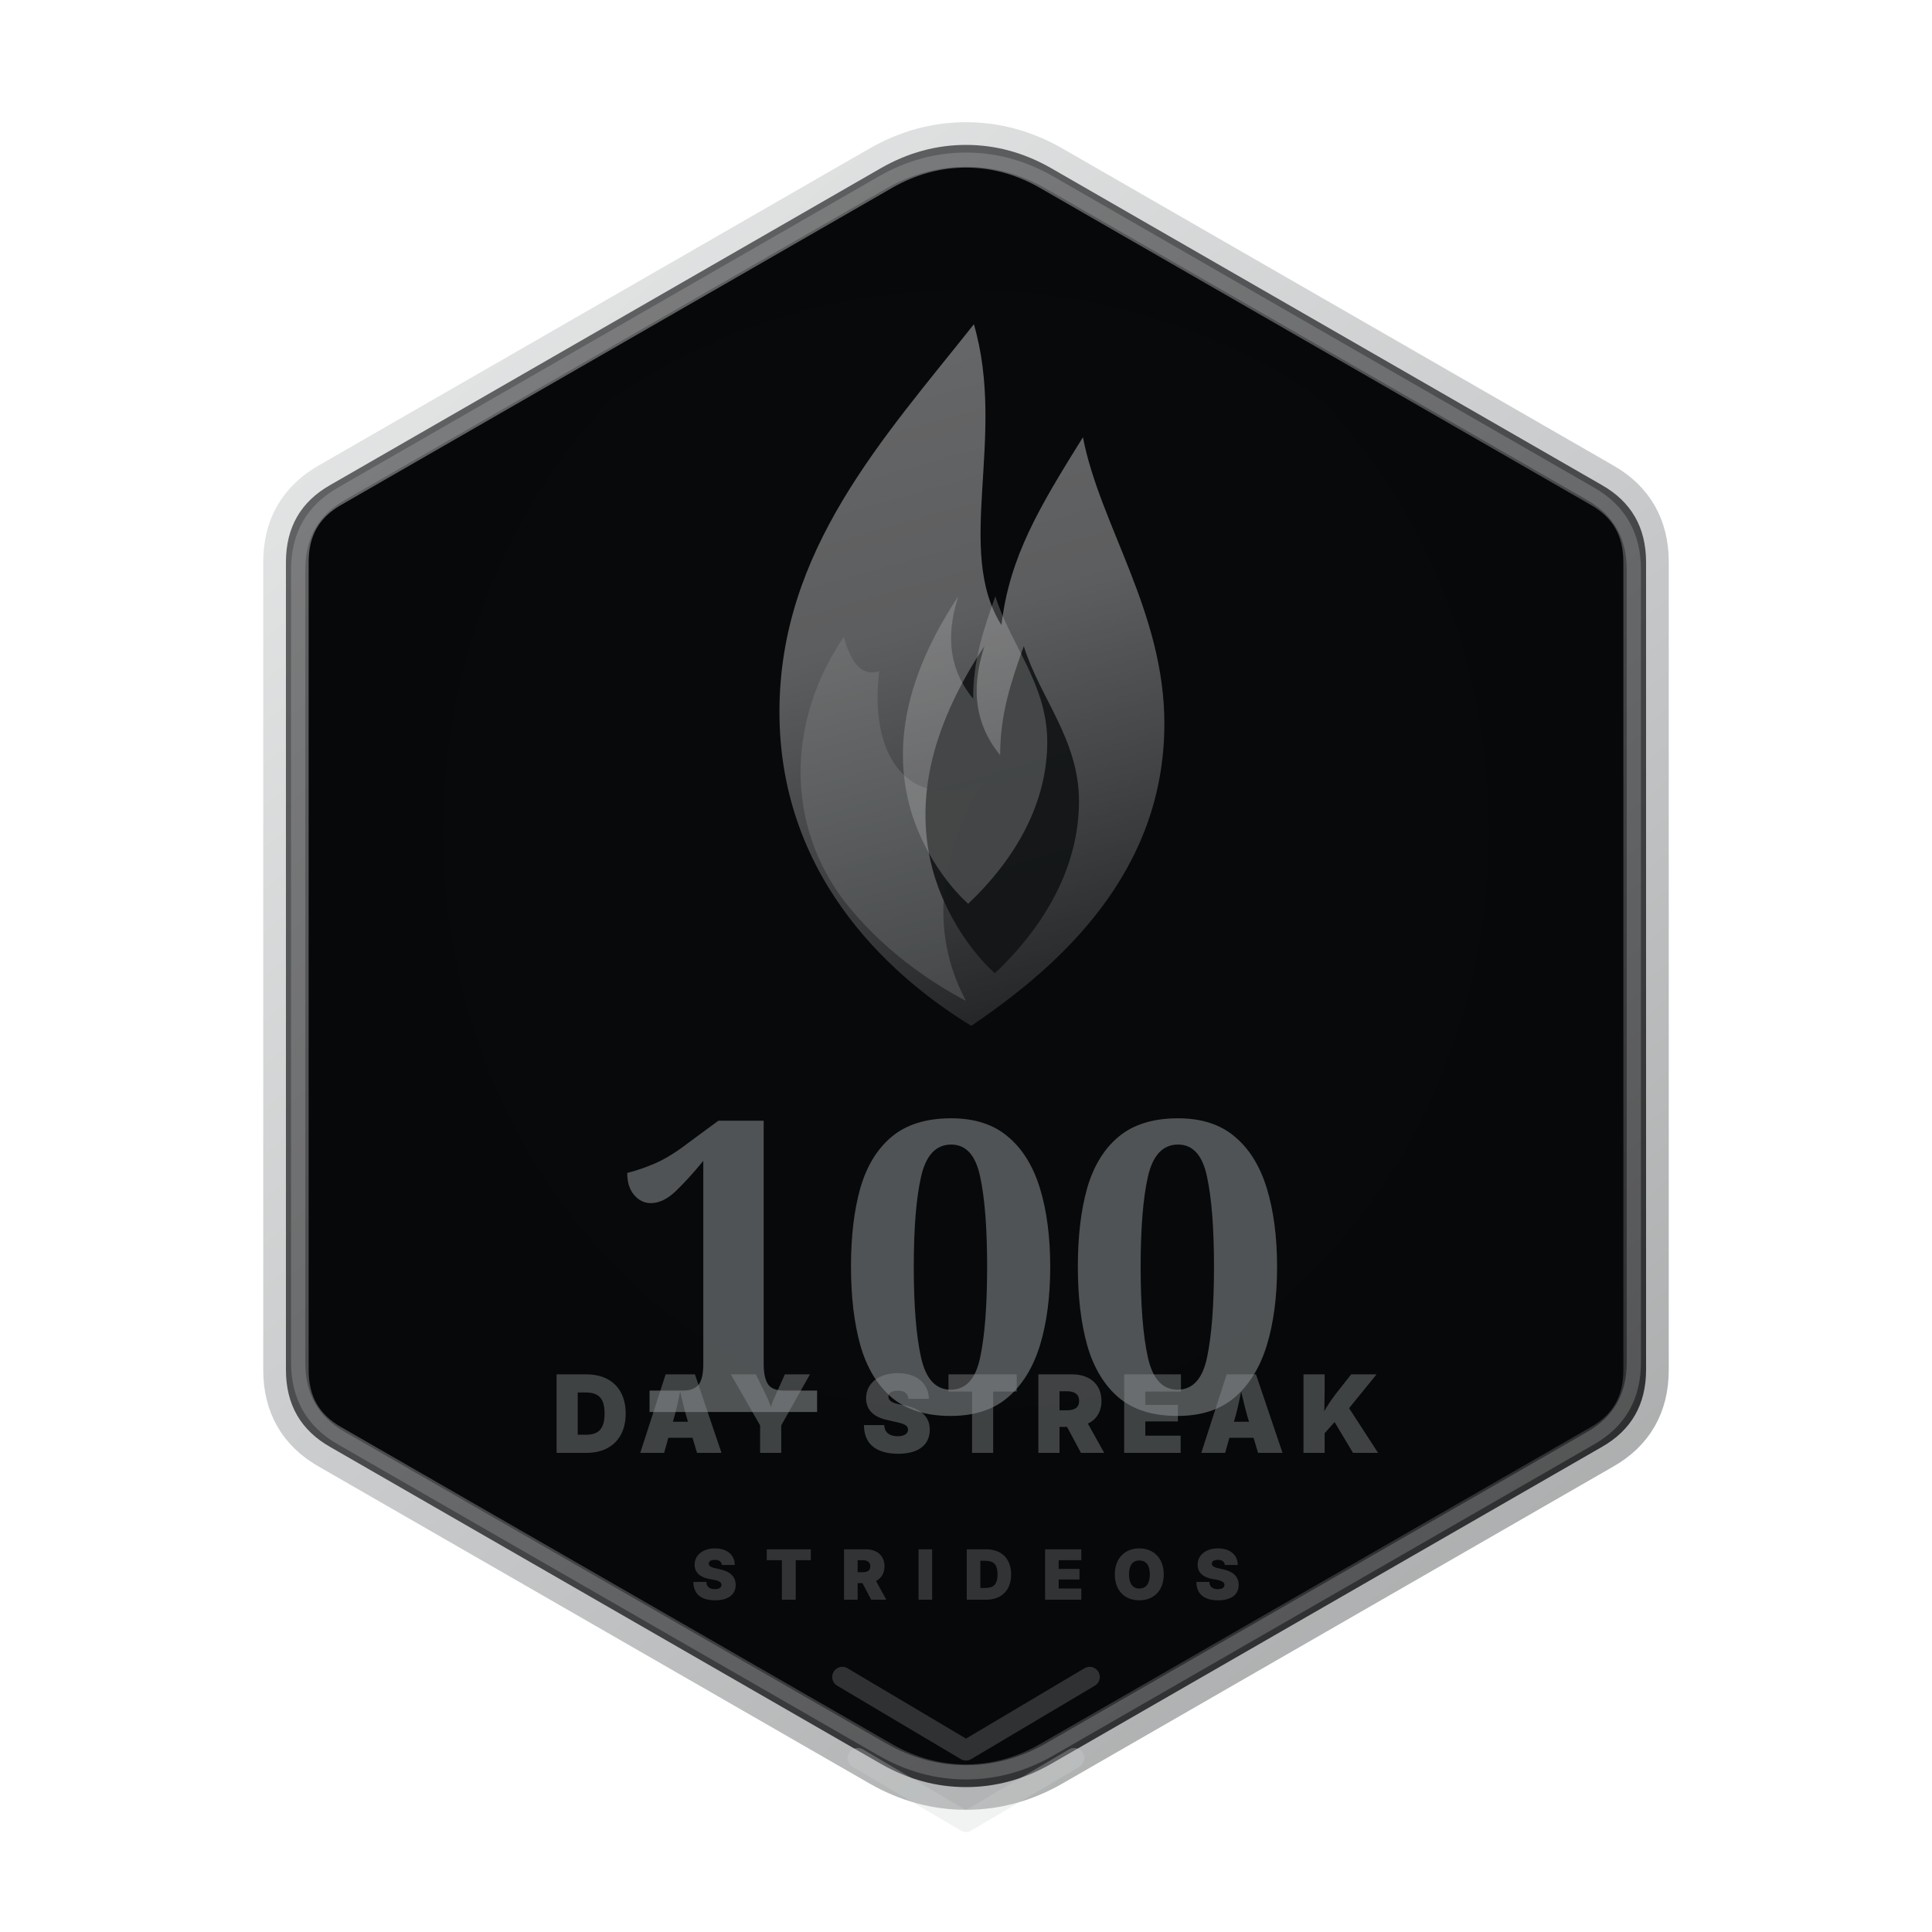
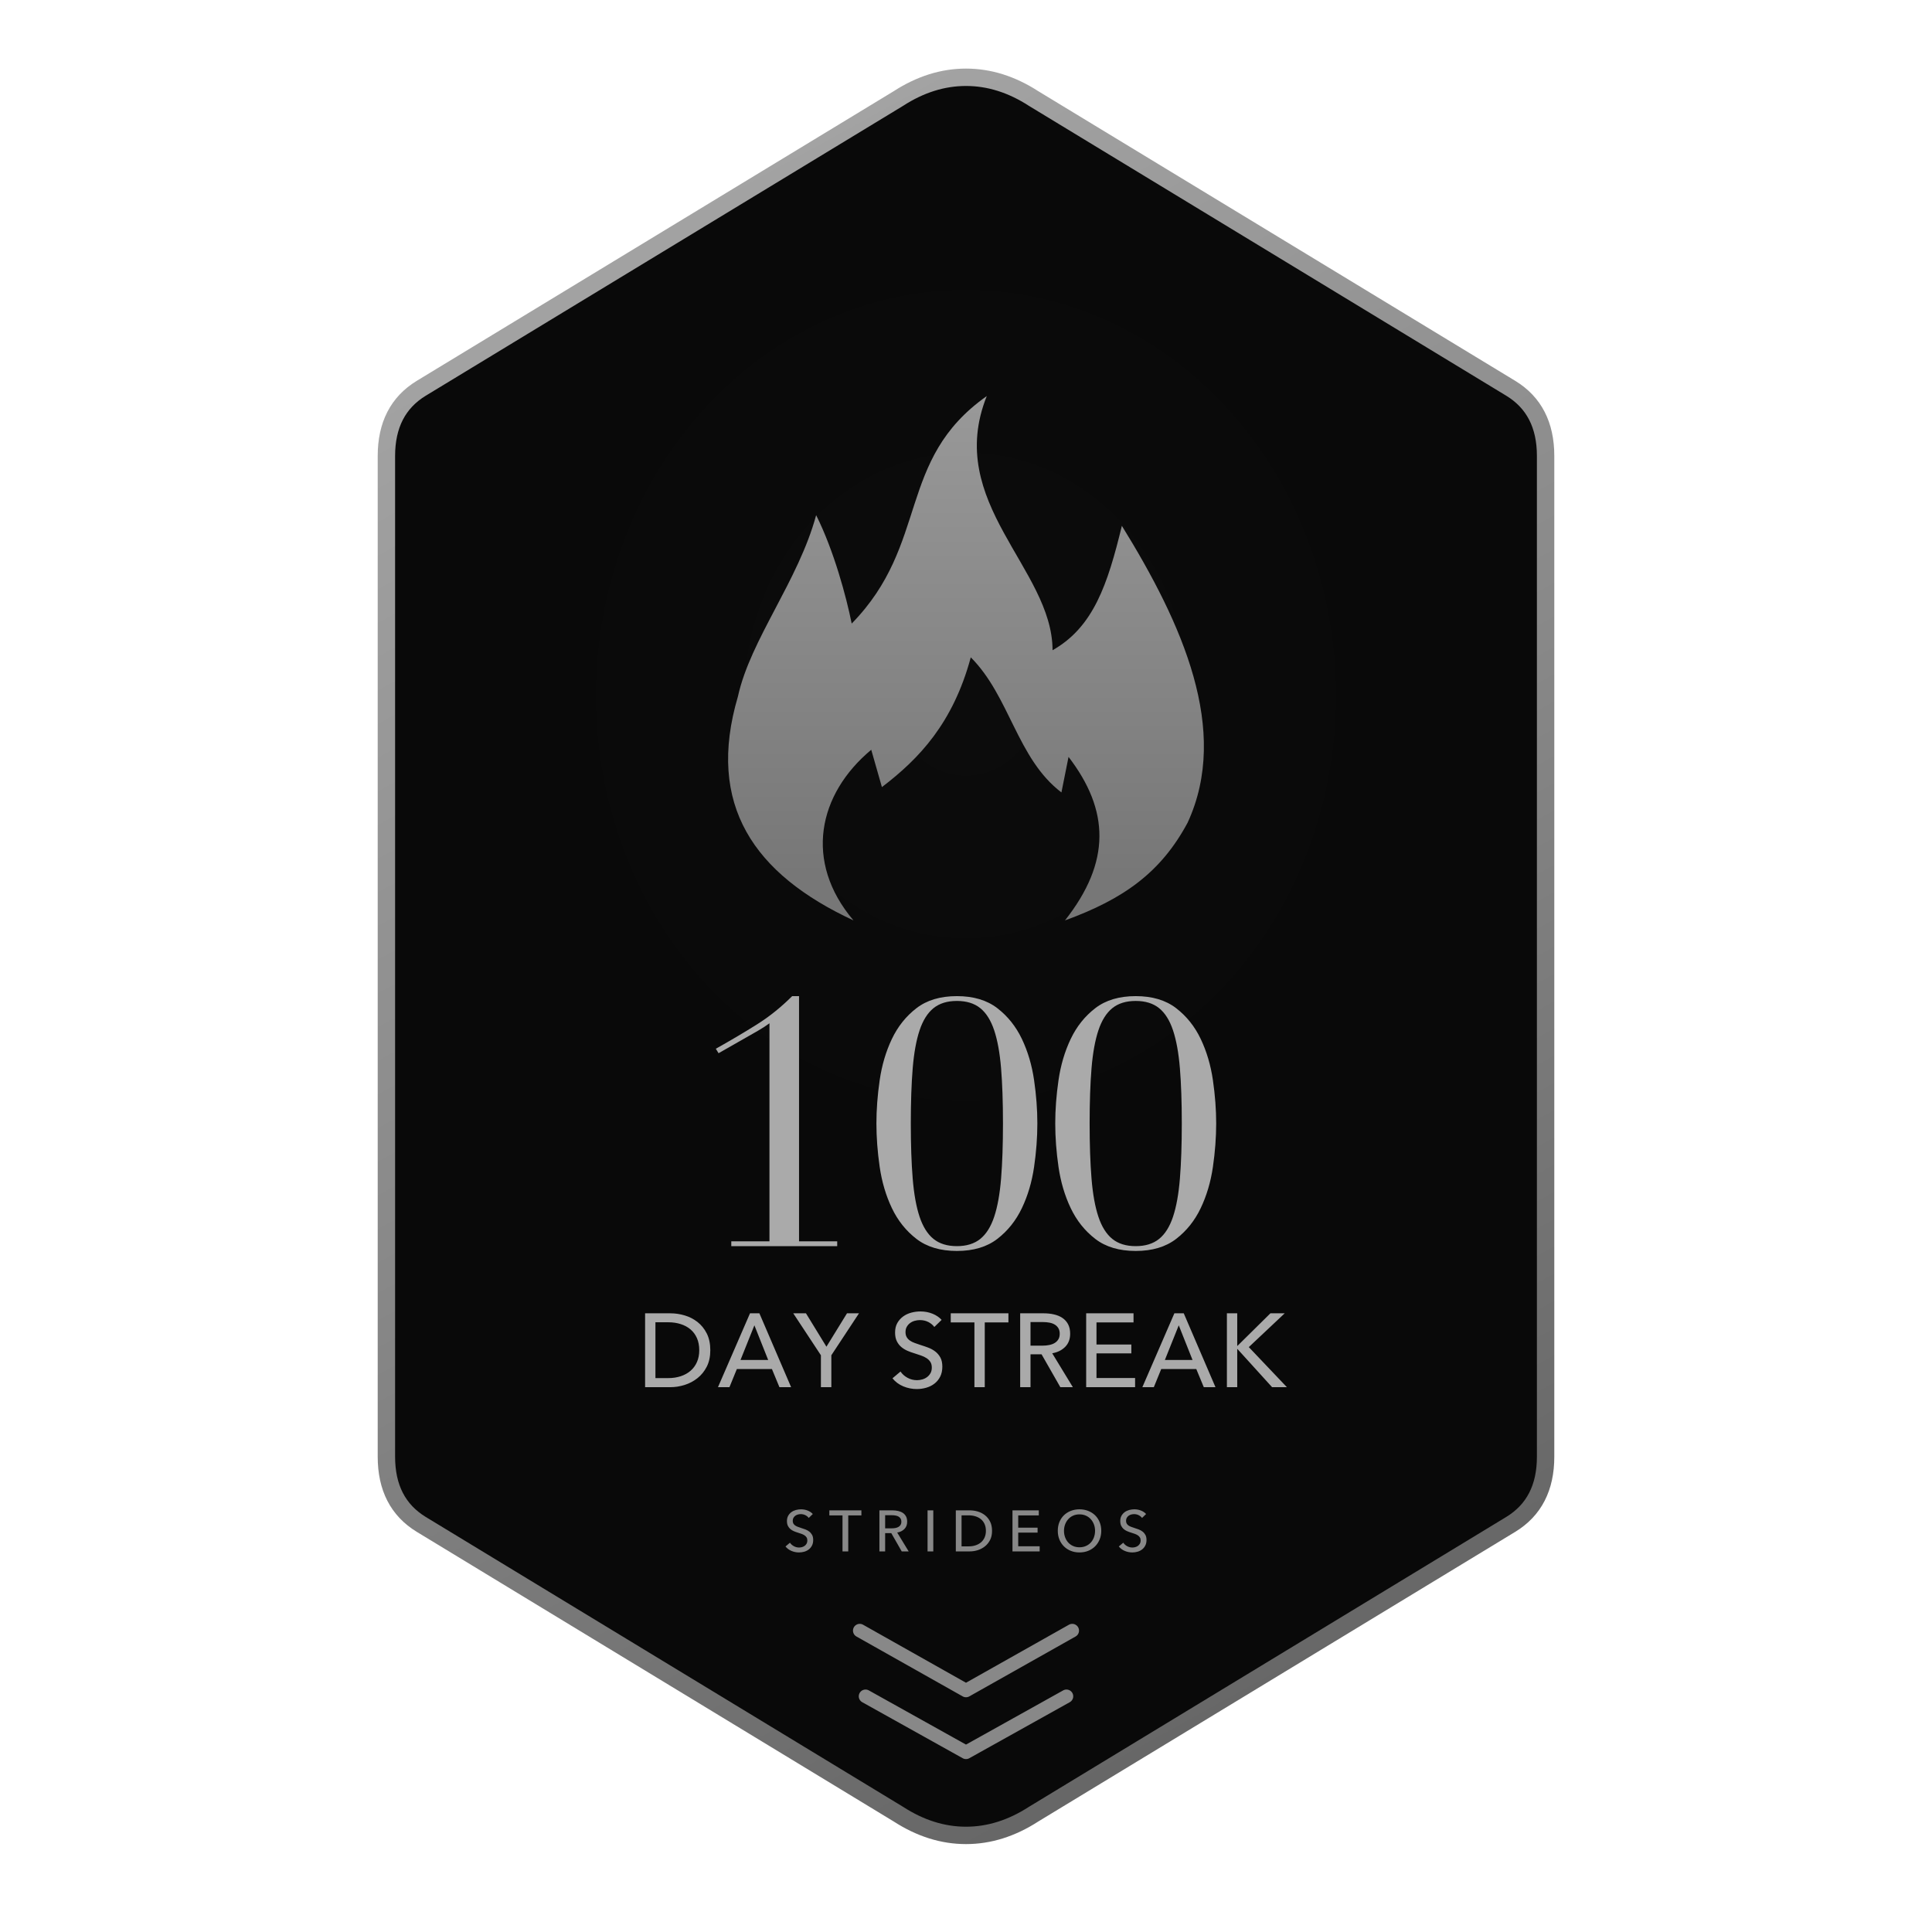
<svg xmlns="http://www.w3.org/2000/svg" width="100" height="100" viewBox="0 0 100 100" fill="none" role="img" aria-label="100-day streak achievement. Locked. 0 days remaining.">
  <defs>
-     <linearGradient id="streak-100-day-locked-edge" x1="17" y1="8" x2="84" y2="91" gradientUnits="userSpaceOnUse">
-       <stop offset="0" stop-color="#D0D2D2" />
-       <stop offset="0.5" stop-color="#8E9294" />
-       <stop offset="1" stop-color="#444748" />
+     <linearGradient id="streak-100-locked-streak-3-ranked-locked-edge" x1="25" y1="4" x2="75" y2="95" gradientUnits="userSpaceOnUse">
+       <stop stop-color="#AAAAAA" />
+       <stop offset=".5" stop-color="#888888" />
+       <stop offset="1" stop-color="#5E5E5E" />
    </linearGradient>
-     <linearGradient id="streak-100-day-locked-flame" x1="43" y1="19" x2="58" y2="72" gradientUnits="userSpaceOnUse">
-       <stop offset="0" stop-color="#E8EAEA" />
-       <stop offset="0.42" stop-color="#D0D2D2" />
-       <stop offset="0.7" stop-color="#8E9294" />
-       <stop offset="1" stop-color="#444748" />
+     <linearGradient id="streak-100-locked-streak-3-ranked-locked-flame" x1="50" y1="20.5" x2="50" y2="47.64" gradientUnits="userSpaceOnUse">
+       <stop stop-color="#999999" />
+       <stop offset="1" stop-color="#777777" />
    </linearGradient>
-     <radialGradient id="streak-100-day-locked-glow" cx="0" cy="0" r="1" gradientUnits="userSpaceOnUse" gradientTransform="translate(50 43) rotate(90) scale(36 32)">
-       <stop offset="0" stop-color="#74787A" stop-opacity="0.13" />
-       <stop offset="0.66" stop-color="#74787A" stop-opacity="0.12" />
-       <stop offset="1" stop-color="#74787A" stop-opacity="0" />
+     <radialGradient id="streak-100-locked-streak-3-ranked-locked-ambient">
+       <stop stop-color="#888888" stop-opacity=".022" />
+       <stop offset="1" stop-color="#888888" stop-opacity="0" />
    </radialGradient>
  </defs>
-   <path d="M50 7.5 Q52.3 7.5 54.4 8.7 L82.9 25.1 Q85.2 26.4 85.2 29.1 L85.2 70.9 Q85.2 73.6 82.9 74.9 L54.4 91.3 Q52.3 92.5 50 92.5 Q47.7 92.5 45.6 91.3 L17.1 74.9 Q14.8 73.6 14.8 70.9 L14.8 29.1 Q14.8 26.4 17.1 25.1 L45.6 8.7 Q47.7 7.5 50 7.5 Z" fill="#070809" fill-opacity="1" stroke="url(#streak-100-day-locked-edge)" stroke-width="2.35" stroke-linejoin="round" stroke-opacity="0.48" />
-   <path d="M50 7.5 Q52.3 7.5 54.4 8.7 L82.9 25.1 Q85.2 26.4 85.2 29.1 L85.2 70.9 Q85.2 73.6 82.9 74.9 L54.4 91.3 Q52.3 92.5 50 92.5 Q47.7 92.5 45.6 91.3 L17.1 74.9 Q14.8 73.6 14.8 70.9 L14.8 29.1 Q14.8 26.4 17.1 25.1 L45.6 8.7 Q47.7 7.5 50 7.5 Z" fill="none" stroke="#D0D2D2" stroke-width="0.75" stroke-linejoin="round" stroke-opacity="0.24" transform="translate(0.9 0.9) scale(0.982)" />
-   <ellipse cx="50" cy="44" rx="31" ry="29" fill="url(#streak-100-day-locked-glow)" opacity="0.08" />
-   <path d="M50.6 18.8 C43.7 27.5 35.8 36 35.8 48.3 C35.8 61.4 45 68.9 50.4 72.2 C57.2 67.6 65.1 60.5 65.1 49.2 C65.1 40.7 60.2 34.1 58.9 27.4 C55.6 32.7 53.3 36.5 52.7 41.7 C49.1 36 53.1 27.4 50.6 18.8 Z" fill="url(#streak-100-day-locked-flame)" opacity="0.42" transform="translate(16 4) scale(0.68)" />
-   <path d="M40.7 42.6 C36.6 48.6 36.1 56.3 40.5 62.4 C43.5 66.4 47.5 69 50 70.3 C47.1 64.9 48.1 59 51.2 53.7 C45.5 56 42.6 51.5 43.4 45.2 C42.2 45.6 41.3 44.8 40.7 42.6 Z" fill="#8E9294" opacity="0.28" transform="translate(16 4) scale(0.68)" />
-   <path d="M51.4 43.3 C47.7 48.9 45.8 54.8 47.6 60.8 C49.1 65.6 52.2 68.2 52.2 68.2 C56.1 64.5 58.6 60 58.6 55.1 C58.6 50.4 55.6 47.2 54.4 43.3 C53.4 46.1 52.6 48.5 52.6 51.6 C50.3 48.8 50.6 45.8 51.4 43.3 Z" fill="#111315" opacity="0.92" transform="translate(16 4) scale(0.68)" />
-   <path d="M51.4 43.3 C47.7 48.9 45.8 54.8 47.6 60.8 C49.1 65.6 52.2 68.2 52.2 68.2 C56.1 64.5 58.6 60 58.6 55.1 C58.6 50.4 55.6 47.2 54.4 43.3 C53.4 46.1 52.6 48.5 52.6 51.6 C50.3 48.8 50.6 45.8 51.4 43.3 Z" fill="#E8EAEA" opacity="0.22" transform="translate(16 4) scale(0.68) translate(1.1 -1.2) scale(0.94)" />
-   <text x="49.2" y="65.8" text-anchor="middle" dominant-baseline="middle" font-family="Didot, 'Bodoni 72', Georgia, serif" font-size="21" font-weight="600" fill="#8E9294" fill-opacity="0.54">100</text>
-   <text x="50" y="75.2" text-anchor="middle" font-family="'Avenir Next', Inter, Arial, sans-serif" font-size="5.6" font-weight="900" letter-spacing="0.7" fill="#8E9294" fill-opacity="0.42">DAY STREAK</text>
-   <text x="50" y="82.8" text-anchor="middle" font-family="'Avenir Next', Inter, Arial, sans-serif" font-size="3.6" font-weight="900" letter-spacing="1.45" fill="#8E9294" fill-opacity="0.32">STRIDEOS</text>
-   <path d="M43.6 86.8 L50 90.6 L56.4 86.8" fill="none" stroke="#8E9294" stroke-width="1.05" stroke-linecap="round" stroke-linejoin="round" stroke-opacity="0.3" />
-   <path d="M44.4 91 L50 94.3 L55.6 91" fill="none" stroke="#D0D2D2" stroke-width="1.05" stroke-linecap="round" stroke-linejoin="round" stroke-opacity="0.3" />
+   <path data-frame="narrow-vertical-hexagon" d="M50 4 Q51.8 4 53.5 5.1 L78.2 20.1 Q80 21.2 80 23.6 L80 75.4 Q80 77.8 78.2 78.9 L53.5 93.9 Q51.8 95 50 95 Q48.2 95 46.5 93.9 L21.8 78.9 Q20 77.8 20 75.4 L20 23.6 Q20 21.2 21.8 20.1 L46.5 5.1 Q48.2 4 50 4 Z" fill="#090909" stroke="url(#streak-100-locked-streak-3-ranked-locked-edge)" stroke-width=".9" stroke-linejoin="round" />
+   <ellipse cx="50" cy="36" rx="23" ry="25" fill="url(#streak-100-locked-streak-3-ranked-locked-ambient)" />
+   <path data-glyph="custom-three-tongue-flame" d="M43.8 50.2 C38.2 47.6 35.5 43.7 37.3 37.6 C38 34.4 40.7 31.1 41.7 27.4 C42.7 29.4 43.4 32 43.7 33.5 C48.1 29 46.2 24.3 51.3 20.7 C48.9 26.7 55 30.4 55 35 C57.3 33.7 58.1 31.3 58.9 28 C62.3 33.5 65 39.5 62.6 44.7 C61.1 47.5 59 49 55.7 50.2 C58.3 46.9 58.2 44 55.9 41 L55.5 43 C53 41.1 52.6 37.6 50.4 35.4 C49.4 39.1 47.5 41.1 45.4 42.7 L44.8 40.6 C41.8 43.1 41 46.9 43.8 50.2 Z" transform="translate(3.879521 1.456) scale(0.92)" fill="url(#streak-100-locked-streak-3-ranked-locked-flame)" />
+   <g data-lettering="number" data-text="100" fill="#AAAAAA" transform="translate(35.6443 64.5) scale(0.0178 -0.0178)">
+     <path d="M124 14H235V648Q220 637 201 626L87 561L79 574Q145 611 199.0 645.0Q253 679 301 727H321V14H432V0H124Z" transform="translate(0 0)" />
+     <path d="M126 357Q126 264 131.5 196.5Q137 129 151.5 85.5Q166 42 192.0 21.0Q218 0 260 0Q302 0 328.0 21.0Q354 42 368.5 85.5Q383 129 388.5 196.5Q394 264 394 357Q394 450 388.5 517.0Q383 584 368.5 627.5Q354 671 328.0 692.0Q302 713 260 713Q218 713 192.0 692.0Q166 671 151.5 627.5Q137 584 131.5 517.0Q126 450 126 357ZM26 357Q26 417 35.5 482.5Q45 548 71.0 602.5Q97 657 142.5 692.0Q188 727 260 727Q332 727 377.5 692.0Q423 657 449.0 602.5Q475 548 484.5 482.5Q494 417 494 357Q494 296 484.5 230.5Q475 165 449.0 110.5Q423 56 377.5 21.0Q332 -14 260 -14Q188 -14 142.5 21.0Q97 56 71.0 110.5Q45 165 35.5 230.5Q26 296 26 357Z" transform="translate(520 0)" />
+     <path d="M126 357Q126 264 131.5 196.5Q137 129 151.5 85.5Q166 42 192.0 21.0Q218 0 260 0Q302 0 328.0 21.0Q354 42 368.5 85.5Q383 129 388.5 196.5Q394 264 394 357Q394 450 388.5 517.0Q383 584 368.5 627.5Q354 671 328.0 692.0Q302 713 260 713Q218 713 192.0 692.0Q166 671 151.5 627.5Q137 584 131.5 517.0Q126 450 126 357ZM26 357Q26 417 35.5 482.5Q45 548 71.0 602.5Q97 657 142.5 692.0Q188 727 260 727Q332 727 377.5 692.0Q423 657 449.0 602.5Q475 548 484.5 482.5Q494 417 494 357Q494 296 484.5 230.5Q475 165 449.0 110.5Q423 56 377.5 21.0Q332 -14 260 -14Q188 -14 142.5 21.0Q97 56 71.0 110.5Q45 165 35.5 230.5Q26 296 26 357Z" transform="translate(1040 0)" />
+   </g>
+   <path data-lettering="title" data-text="DAY STREAK" d="M0.464 67.977H1.777Q2.144 67.977 2.511 68.085Q2.878 68.193 3.175 68.425Q3.472 68.657 3.656 69.019Q3.839 69.381 3.839 69.888Q3.839 70.38 3.656 70.739Q3.472 71.098 3.175 71.333Q2.878 71.568 2.511 71.684Q2.144 71.8 1.777 71.8H0.464ZM0.999 71.33H1.669Q2.014 71.33 2.309 71.233Q2.603 71.136 2.816 70.952Q3.029 70.769 3.148 70.499Q3.267 70.229 3.267 69.888Q3.267 69.532 3.148 69.262Q3.029 68.992 2.816 68.811Q2.603 68.63 2.309 68.536Q2.014 68.441 1.669 68.441H0.999ZM4.83 71.8H4.236L5.894 67.977H6.38L8.022 71.8H7.417L7.028 70.86H5.214ZM5.403 70.391H6.834L6.121 68.598ZM10.104 71.8H9.564V70.148L8.133 67.977H8.791L9.85 69.705L10.914 67.977H11.535L10.104 70.148ZM15.434 68.684Q15.32 68.528 15.126 68.428Q14.931 68.328 14.688 68.328Q14.559 68.328 14.427 68.363Q14.294 68.398 14.186 68.476Q14.078 68.555 14.011 68.671Q13.943 68.787 13.943 68.949Q13.943 69.105 14.005 69.211Q14.067 69.316 14.173 69.389Q14.278 69.462 14.421 69.513Q14.564 69.564 14.726 69.618Q14.921 69.678 15.12 69.753Q15.32 69.829 15.482 69.953Q15.644 70.077 15.747 70.264Q15.849 70.45 15.849 70.736Q15.849 71.033 15.739 71.252Q15.628 71.471 15.444 71.614Q15.261 71.757 15.021 71.827Q14.78 71.897 14.526 71.897Q14.165 71.897 13.827 71.757Q13.49 71.616 13.268 71.341L13.684 70.99Q13.819 71.19 14.046 71.314Q14.273 71.438 14.537 71.438Q14.672 71.438 14.807 71.4Q14.942 71.363 15.053 71.282Q15.164 71.201 15.234 71.079Q15.304 70.958 15.304 70.785Q15.304 70.612 15.231 70.496Q15.158 70.38 15.034 70.299Q14.91 70.218 14.745 70.161Q14.58 70.104 14.397 70.045Q14.213 69.991 14.035 69.913Q13.857 69.834 13.716 69.713Q13.576 69.591 13.49 69.413Q13.403 69.235 13.403 68.97Q13.403 68.684 13.519 68.479Q13.635 68.274 13.822 68.139Q14.008 68.004 14.243 67.942Q14.478 67.88 14.715 67.88Q15.05 67.88 15.342 67.998Q15.633 68.117 15.812 68.317ZM18.045 71.8H17.51V68.447H16.284V67.977H19.27V68.447H18.045ZM20.413 71.8H19.878V67.977H21.104Q21.379 67.977 21.628 68.034Q21.876 68.09 22.062 68.214Q22.249 68.339 22.357 68.541Q22.465 68.744 22.465 69.035Q22.465 69.456 22.205 69.716Q21.946 69.975 21.536 70.045L22.605 71.8H21.957L20.985 70.099H20.413ZM20.413 69.651H21.028Q21.217 69.651 21.379 69.618Q21.541 69.586 21.663 69.513Q21.784 69.44 21.854 69.324Q21.925 69.208 21.925 69.035Q21.925 68.862 21.854 68.746Q21.784 68.63 21.668 68.56Q21.552 68.49 21.395 68.46Q21.239 68.43 21.066 68.43H20.413ZM23.828 71.325H25.826V71.8H23.294V67.977H25.745V68.447H23.828V69.591H25.632V70.05H23.828ZM26.796 71.8H26.202L27.859 67.977H28.345L29.987 71.8H29.382L28.993 70.86H27.179ZM27.368 70.391H28.799L28.086 68.598ZM31.113 69.662H31.124L32.83 67.977H33.57L31.712 69.726L33.683 71.8H32.917L31.124 69.824H31.113V71.8H30.578V67.977H31.113Z" transform="translate(32.9261 0)" fill="#AAAAAA" />
+   <path data-lettering="wordmark" data-text="STRIDEOS" d="M1.314 78.569Q1.251 78.482 1.143 78.427Q1.035 78.371 0.9 78.371Q0.828 78.371 0.755 78.391Q0.681 78.41 0.621 78.453Q0.561 78.497 0.524 78.561Q0.486 78.626 0.486 78.716Q0.486 78.803 0.52 78.862Q0.555 78.92 0.614 78.96Q0.672 79.001 0.752 79.029Q0.831 79.058 0.921 79.088Q1.029 79.121 1.14 79.163Q1.251 79.205 1.341 79.274Q1.431 79.343 1.488 79.447Q1.545 79.55 1.545 79.709Q1.545 79.874 1.483 79.995Q1.422 80.117 1.32 80.196Q1.218 80.276 1.085 80.315Q0.951 80.354 0.81 80.354Q0.609 80.354 0.421 80.276Q0.234 80.198 0.111 80.045L0.342 79.85Q0.417 79.961 0.543 80.03Q0.669 80.099 0.816 80.099Q0.891 80.099 0.966 80.078Q1.041 80.057 1.103 80.012Q1.164 79.967 1.203 79.899Q1.242 79.832 1.242 79.736Q1.242 79.64 1.202 79.576Q1.161 79.511 1.092 79.466Q1.023 79.421 0.931 79.389Q0.84 79.358 0.738 79.325Q0.636 79.295 0.537 79.251Q0.438 79.208 0.36 79.141Q0.282 79.073 0.234 78.974Q0.186 78.875 0.186 78.728Q0.186 78.569 0.251 78.455Q0.315 78.341 0.418 78.266Q0.522 78.191 0.653 78.156Q0.783 78.122 0.915 78.122Q1.101 78.122 1.263 78.188Q1.425 78.254 1.524 78.365ZM3.359 80.3H3.062V78.437H2.381V78.176H4.04V78.437H3.359ZM5.269 80.3H4.972V78.176H5.653Q5.806 78.176 5.944 78.208Q6.082 78.239 6.186 78.308Q6.289 78.377 6.349 78.489Q6.409 78.602 6.409 78.764Q6.409 78.998 6.265 79.142Q6.121 79.286 5.893 79.325L6.487 80.3H6.127L5.587 79.355H5.269ZM5.269 79.106H5.611Q5.716 79.106 5.806 79.088Q5.896 79.07 5.964 79.029Q6.031 78.989 6.07 78.924Q6.109 78.86 6.109 78.764Q6.109 78.668 6.07 78.603Q6.031 78.539 5.966 78.5Q5.902 78.461 5.815 78.445Q5.728 78.428 5.632 78.428H5.269ZM7.761 80.3H7.464V78.176H7.761ZM8.927 78.176H9.656Q9.86 78.176 10.064 78.236Q10.268 78.296 10.433 78.425Q10.598 78.554 10.7 78.755Q10.802 78.956 10.802 79.238Q10.802 79.511 10.7 79.71Q10.598 79.91 10.433 80.04Q10.268 80.171 10.064 80.236Q9.86 80.3 9.656 80.3H8.927ZM9.224 80.039H9.596Q9.788 80.039 9.951 79.985Q10.115 79.931 10.233 79.829Q10.352 79.727 10.418 79.577Q10.484 79.427 10.484 79.238Q10.484 79.04 10.418 78.89Q10.352 78.74 10.233 78.639Q10.115 78.539 9.951 78.487Q9.788 78.434 9.596 78.434H9.224ZM12.157 80.036H13.267V80.3H11.86V78.176H13.222V78.437H12.157V79.073H13.159V79.328H12.157ZM16.455 79.235Q16.455 79.481 16.369 79.686Q16.284 79.892 16.134 80.04Q15.984 80.189 15.777 80.272Q15.57 80.354 15.327 80.354Q15.084 80.354 14.878 80.272Q14.673 80.189 14.523 80.04Q14.373 79.892 14.289 79.686Q14.205 79.481 14.205 79.235Q14.205 78.986 14.289 78.78Q14.373 78.575 14.523 78.429Q14.673 78.284 14.878 78.203Q15.084 78.122 15.327 78.122Q15.57 78.122 15.777 78.203Q15.984 78.284 16.134 78.429Q16.284 78.575 16.369 78.78Q16.455 78.986 16.455 79.235ZM16.134 79.235Q16.134 79.061 16.077 78.906Q16.02 78.752 15.915 78.635Q15.81 78.518 15.662 78.451Q15.513 78.383 15.327 78.383Q15.144 78.383 14.995 78.451Q14.847 78.518 14.744 78.635Q14.64 78.752 14.583 78.906Q14.526 79.061 14.526 79.235Q14.526 79.412 14.583 79.568Q14.64 79.724 14.745 79.84Q14.85 79.955 14.997 80.021Q15.144 80.087 15.327 80.087Q15.51 80.087 15.66 80.021Q15.81 79.955 15.915 79.84Q16.02 79.724 16.077 79.568Q16.134 79.412 16.134 79.235ZM18.566 78.569Q18.503 78.482 18.395 78.427Q18.287 78.371 18.152 78.371Q18.08 78.371 18.006 78.391Q17.933 78.41 17.873 78.453Q17.813 78.497 17.776 78.561Q17.738 78.626 17.738 78.716Q17.738 78.803 17.773 78.862Q17.807 78.92 17.865 78.96Q17.924 79.001 18.003 79.029Q18.083 79.058 18.173 79.088Q18.281 79.121 18.392 79.163Q18.503 79.205 18.593 79.274Q18.683 79.343 18.74 79.447Q18.797 79.55 18.797 79.709Q18.797 79.874 18.735 79.995Q18.674 80.117 18.572 80.196Q18.47 80.276 18.337 80.315Q18.203 80.354 18.062 80.354Q17.861 80.354 17.673 80.276Q17.486 80.198 17.363 80.045L17.594 79.85Q17.669 79.961 17.795 80.03Q17.921 80.099 18.068 80.099Q18.143 80.099 18.218 80.078Q18.293 80.057 18.355 80.012Q18.416 79.967 18.455 79.899Q18.494 79.832 18.494 79.736Q18.494 79.64 18.453 79.576Q18.413 79.511 18.344 79.466Q18.275 79.421 18.183 79.389Q18.092 79.358 17.99 79.325Q17.888 79.295 17.789 79.251Q17.69 79.208 17.612 79.141Q17.534 79.073 17.486 78.974Q17.438 78.875 17.438 78.728Q17.438 78.569 17.502 78.455Q17.567 78.341 17.67 78.266Q17.774 78.191 17.904 78.156Q18.035 78.122 18.167 78.122Q18.353 78.122 18.515 78.188Q18.677 78.254 18.776 78.365Z" transform="translate(40.546 0)" fill="#888888" />
+   <path data-chevrons="2" d="M44.5 84.4 L50 87.5 L55.5 84.4 M44.8 87.8 L50 90.7 L55.2 87.8" stroke="#888888" stroke-width=".7" stroke-linecap="round" stroke-linejoin="round" />
</svg>
